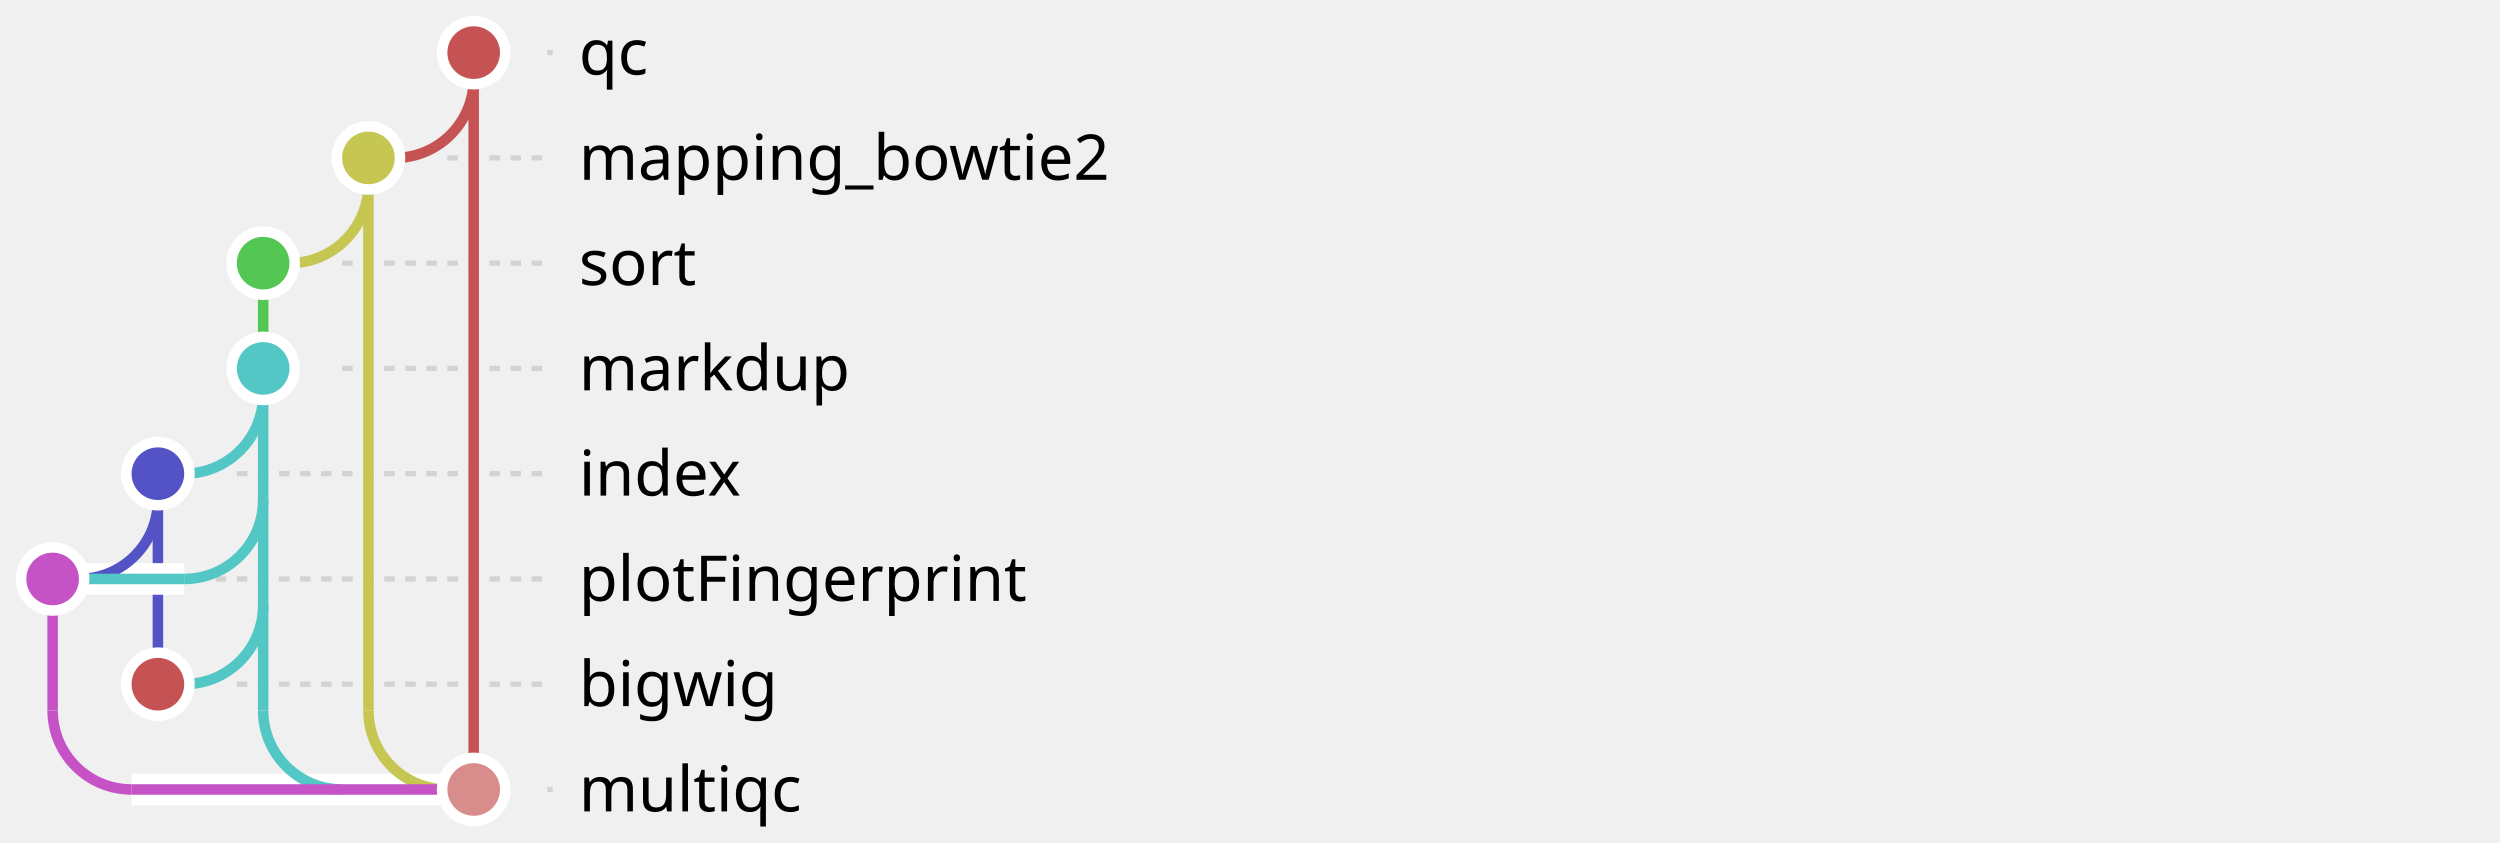
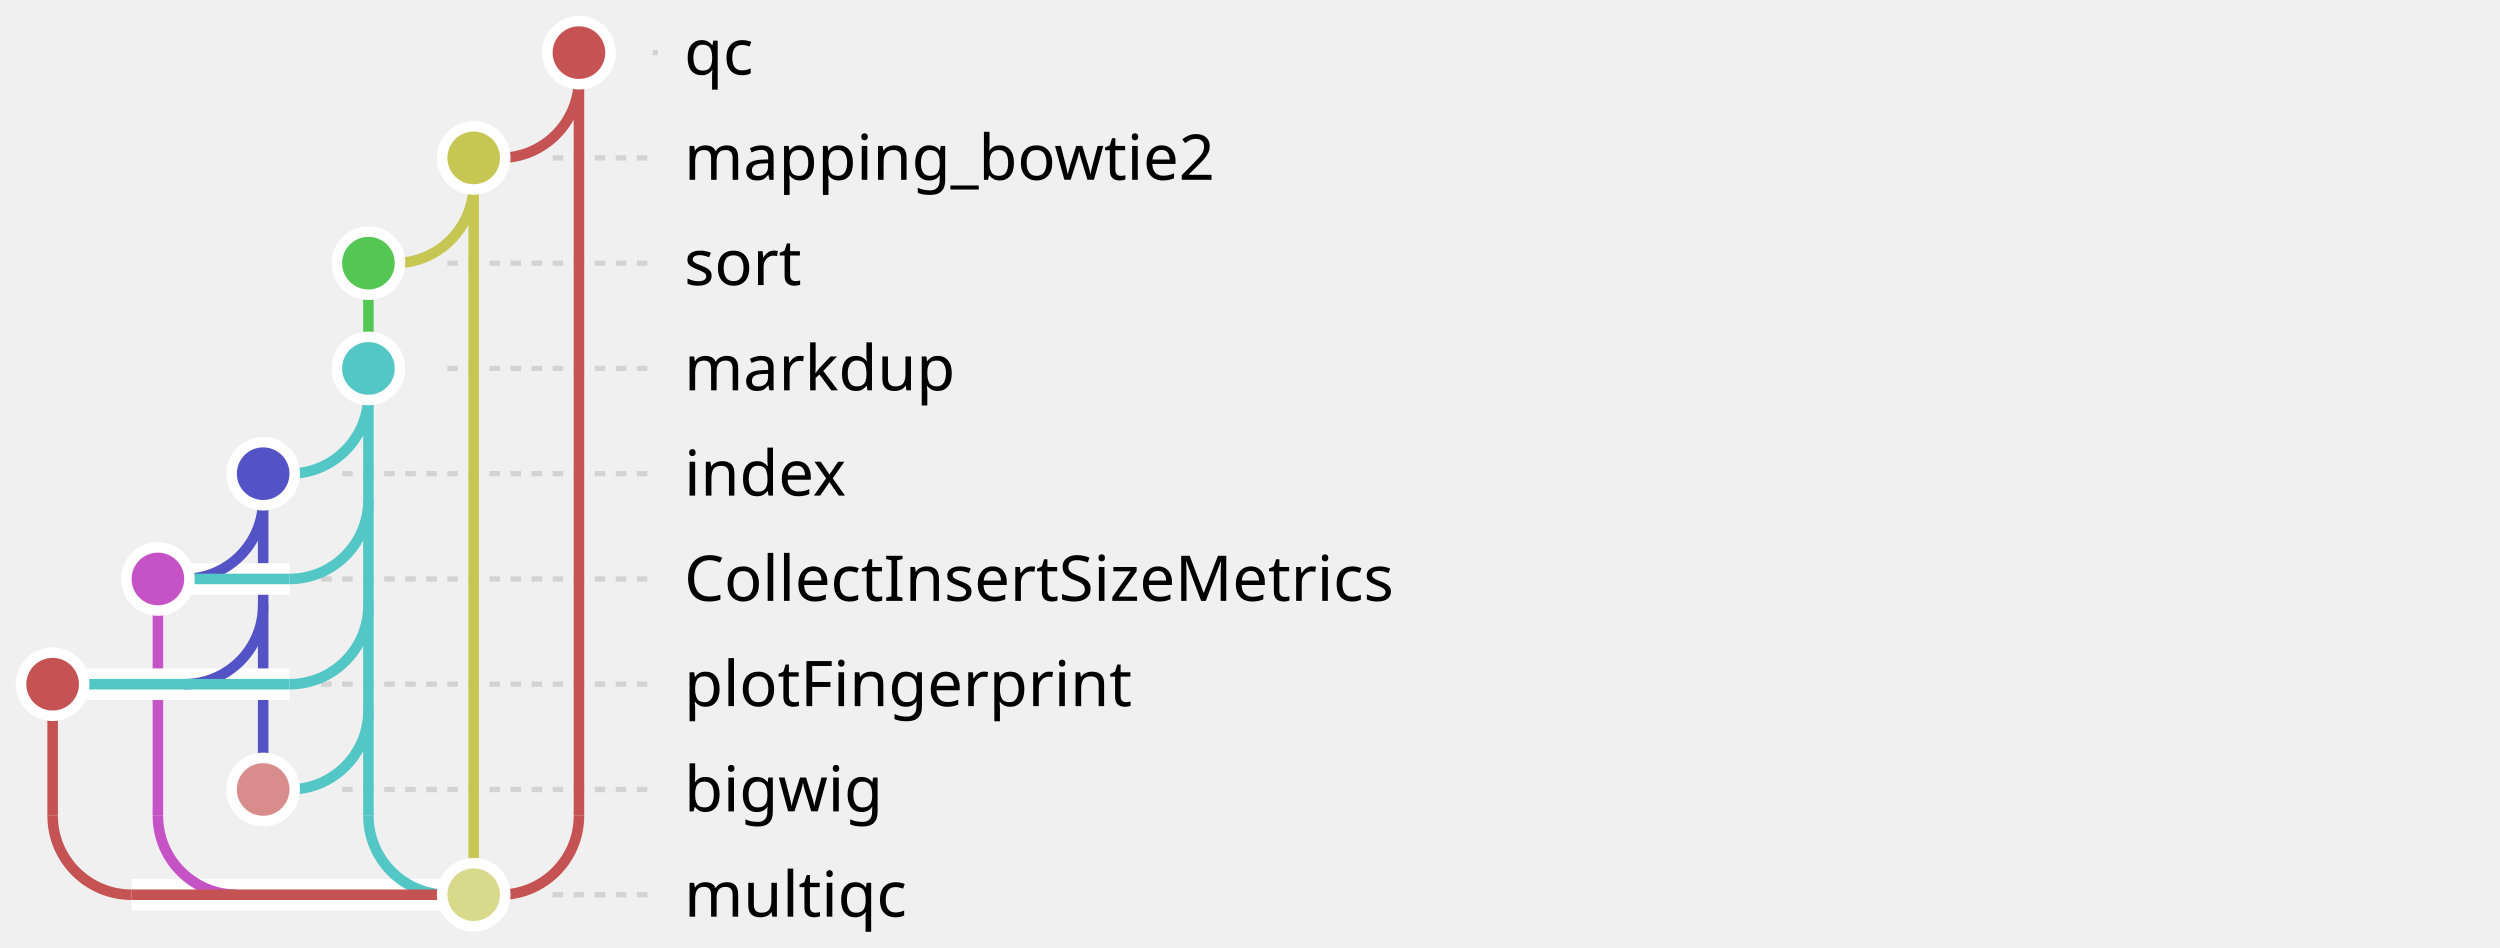
- <svg xmlns="http://www.w3.org/2000/svg" baseProfile="full" height="100%" version="1.1" viewBox="25.0,5.0,475.0,160.0" width="100%">
+ <svg xmlns="http://www.w3.org/2000/svg" baseProfile="full" height="100%" version="1.1" viewBox="25.0,5.0,475.0,180.0" width="100%">
  <defs />
  <g>
-     <line stroke="lightgrey" stroke-dasharray="2" x1="130.0" x2="129.0" y1="15.0" y2="15.0" />
-     <line stroke="lightgrey" stroke-dasharray="2" x1="110.0" x2="129.0" y1="35.0" y2="35.0" />
-     <line stroke="lightgrey" stroke-dasharray="2" x1="90.0" x2="129.0" y1="55.0" y2="55.0" />
-     <line stroke="lightgrey" stroke-dasharray="2" x1="90.0" x2="129.0" y1="75.0" y2="75.0" />
-     <line stroke="lightgrey" stroke-dasharray="2" x1="70.0" x2="129.0" y1="95.0" y2="95.0" />
-     <line stroke="lightgrey" stroke-dasharray="2" x1="50.0" x2="129.0" y1="115.0" y2="115.0" />
-     <line stroke="lightgrey" stroke-dasharray="2" x1="70.0" x2="129.0" y1="135.0" y2="135.0" />
-     <line stroke="lightgrey" stroke-dasharray="2" x1="130.0" x2="129.0" y1="155.0" y2="155.0" />
+     <line stroke="lightgrey" stroke-dasharray="2" x1="150.0" x2="149.0" y1="15.0" y2="15.0" />
+     <line stroke="lightgrey" stroke-dasharray="2" x1="130.0" x2="149.0" y1="35.0" y2="35.0" />
+     <line stroke="lightgrey" stroke-dasharray="2" x1="110.0" x2="149.0" y1="55.0" y2="55.0" />
+     <line stroke="lightgrey" stroke-dasharray="2" x1="110.0" x2="149.0" y1="75.0" y2="75.0" />
+     <line stroke="lightgrey" stroke-dasharray="2" x1="90.0" x2="149.0" y1="95.0" y2="95.0" />
+     <line stroke="lightgrey" stroke-dasharray="2" x1="70.0" x2="149.0" y1="115.0" y2="115.0" />
+     <line stroke="lightgrey" stroke-dasharray="2" x1="50.0" x2="149.0" y1="135.0" y2="135.0" />
+     <line stroke="lightgrey" stroke-dasharray="2" x1="90.0" x2="149.0" y1="155.0" y2="155.0" />
+     <line stroke="lightgrey" stroke-dasharray="2" x1="130.0" x2="149.0" y1="175.0" y2="175.0" />
  </g>
  <g>
-     <line stroke="#53c653" stroke-width="2.0" x1="75.0" x2="75.0" y1="55.0" y2="75.0" />
-     <line stroke="#5353c6" stroke-width="2.0" x1="55.0" x2="55.0" y1="95.0" y2="135.0" />
-     <line stroke="#c653c6" stroke-width="2.0" x1="35.0" x2="35.0" y1="115.0" y2="140.0" />
-     <line stroke="#53c6c6" stroke-width="2.0" x1="75.0" x2="75.0" y1="75.0" y2="140.0" />
-     <line stroke="#c6c653" stroke-width="2.0" x1="95.0" x2="95.0" y1="35.0" y2="140.0" />
-     <line stroke="#c65353" stroke-width="2.0" x1="115.0" x2="115.0" y1="15.0" y2="155.0" />
+     <line stroke="#53c653" stroke-width="2.0" x1="95.0" x2="95.0" y1="55.0" y2="75.0" />
+     <line stroke="#5353c6" stroke-width="2.0" x1="75.0" x2="75.0" y1="95.0" y2="155.0" />
+     <line stroke="#c65353" stroke-width="2.0" x1="35.0" x2="35.0" y1="135.0" y2="160.0" />
+     <line stroke="#c653c6" stroke-width="2.0" x1="55.0" x2="55.0" y1="115.0" y2="160.0" />
+     <line stroke="#53c6c6" stroke-width="2.0" x1="95.0" x2="95.0" y1="75.0" y2="160.0" />
+     <line stroke="#c6c653" stroke-width="2.0" x1="115.0" x2="115.0" y1="35.0" y2="175.0" />
+     <line stroke="#c65353" stroke-width="2.0" x1="135.0" x2="135.0" y1="15.0" y2="160.0" />
  </g>
  <g>
-     <line stroke="white" stroke-width="6.0" x1="95.0" x2="100.0" y1="35.0" y2="35.0" />
-     <line stroke="white" stroke-width="6.0" x1="75.0" x2="80.0" y1="55.0" y2="55.0" />
-     <line stroke="white" stroke-width="6.0" x1="55.0" x2="60.0" y1="95.0" y2="95.0" />
-     <line stroke="white" stroke-width="6.0" x1="35.0" x2="60.0" y1="115.0" y2="115.0" />
-     <line stroke="white" stroke-width="6.0" x1="55.0" x2="60.0" y1="135.0" y2="135.0" />
-     <line stroke="white" stroke-width="6.0" x1="50.0" x2="115.0" y1="155.0" y2="155.0" />
+     <line stroke="white" stroke-width="6.0" x1="115.0" x2="120.0" y1="35.0" y2="35.0" />
+     <line stroke="white" stroke-width="6.0" x1="95.0" x2="100.0" y1="55.0" y2="55.0" />
+     <line stroke="white" stroke-width="6.0" x1="75.0" x2="80.0" y1="95.0" y2="95.0" />
+     <line stroke="white" stroke-width="6.0" x1="55.0" x2="80.0" y1="115.0" y2="115.0" />
+     <line stroke="white" stroke-width="6.0" x1="35.0" x2="80.0" y1="135.0" y2="135.0" />
+     <line stroke="white" stroke-width="6.0" x1="75.0" x2="80.0" y1="155.0" y2="155.0" />
+     <line stroke="white" stroke-width="6.0" x1="50.0" x2="115.0" y1="175.0" y2="175.0" />
+     <line stroke="white" stroke-width="6.0" x1="115.0" x2="120.0" y1="175.0" y2="175.0" />
  </g>
  <g>
-     <path d="M 115.0,20.0 a15.0,15.0 0 0,1 -15.0,15.0" fill="none" stroke="#c65353" stroke-width="2.0" />
-     <line stroke="#c65353" stroke-width="2.0" x1="95.0" x2="100.0" y1="35.0" y2="35.0" />
-     <path d="M 95.0,40.0 a15.0,15.0 0 0,1 -15.0,15.0" fill="none" stroke="#c6c653" stroke-width="2.0" />
-     <line stroke="#c6c653" stroke-width="2.0" x1="75.0" x2="80.0" y1="55.0" y2="55.0" />
-     <path d="M 75.0,80.0 a15.0,15.0 0 0,1 -15.0,15.0" fill="none" stroke="#53c6c6" stroke-width="2.0" />
-     <line stroke="#53c6c6" stroke-width="2.0" x1="55.0" x2="60.0" y1="95.0" y2="95.0" />
-     <path d="M 55.0,100.0 a15.0,15.0 0 0,1 -15.0,15.0" fill="none" stroke="#5353c6" stroke-width="2.0" />
-     <path d="M 75.0,100.0 a15.0,15.0 0 0,1 -15.0,15.0" fill="none" stroke="#53c6c6" stroke-width="2.0" />
-     <line stroke="#53c6c6" stroke-width="2.0" x1="35.0" x2="60.0" y1="115.0" y2="115.0" />
-     <path d="M 75.0,120.0 a15.0,15.0 0 0,1 -15.0,15.0" fill="none" stroke="#53c6c6" stroke-width="2.0" />
-     <line stroke="#53c6c6" stroke-width="2.0" x1="55.0" x2="60.0" y1="135.0" y2="135.0" />
-     <path d="M 35.0,140.0 a15.0,15.0 0 0,0 15.0,15.0" fill="none" stroke="#c653c6" stroke-width="2.0" />
-     <path d="M 75.0,140.0 a15.0,15.0 0 0,0 15.0,15.0" fill="none" stroke="#53c6c6" stroke-width="2.0" />
-     <path d="M 95.0,140.0 a15.0,15.0 0 0,0 15.0,15.0" fill="none" stroke="#c6c653" stroke-width="2.0" />
-     <line stroke="#c653c6" stroke-width="2.0" x1="50.0" x2="115.0" y1="155.0" y2="155.0" />
+     <path d="M 135.0,20.0 a15.0,15.0 0 0,1 -15.0,15.0" fill="none" stroke="#c65353" stroke-width="2.0" />
+     <line stroke="#c65353" stroke-width="2.0" x1="115.0" x2="120.0" y1="35.0" y2="35.0" />
+     <path d="M 115.0,40.0 a15.0,15.0 0 0,1 -15.0,15.0" fill="none" stroke="#c6c653" stroke-width="2.0" />
+     <line stroke="#c6c653" stroke-width="2.0" x1="95.0" x2="100.0" y1="55.0" y2="55.0" />
+     <path d="M 95.0,80.0 a15.0,15.0 0 0,1 -15.0,15.0" fill="none" stroke="#53c6c6" stroke-width="2.0" />
+     <line stroke="#53c6c6" stroke-width="2.0" x1="75.0" x2="80.0" y1="95.0" y2="95.0" />
+     <path d="M 75.0,100.0 a15.0,15.0 0 0,1 -15.0,15.0" fill="none" stroke="#5353c6" stroke-width="2.0" />
+     <path d="M 95.0,100.0 a15.0,15.0 0 0,1 -15.0,15.0" fill="none" stroke="#53c6c6" stroke-width="2.0" />
+     <line stroke="#53c6c6" stroke-width="2.0" x1="55.0" x2="80.0" y1="115.0" y2="115.0" />
+     <path d="M 75.0,120.0 a15.0,15.0 0 0,1 -15.0,15.0" fill="none" stroke="#5353c6" stroke-width="2.0" />
+     <path d="M 95.0,120.0 a15.0,15.0 0 0,1 -15.0,15.0" fill="none" stroke="#53c6c6" stroke-width="2.0" />
+     <line stroke="#53c6c6" stroke-width="2.0" x1="35.0" x2="80.0" y1="135.0" y2="135.0" />
+     <path d="M 95.0,140.0 a15.0,15.0 0 0,1 -15.0,15.0" fill="none" stroke="#53c6c6" stroke-width="2.0" />
+     <line stroke="#53c6c6" stroke-width="2.0" x1="75.0" x2="80.0" y1="155.0" y2="155.0" />
+     <path d="M 35.0,160.0 a15.0,15.0 0 0,0 15.0,15.0" fill="none" stroke="#c65353" stroke-width="2.0" />
+     <path d="M 55.0,160.0 a15.0,15.0 0 0,0 15.0,15.0" fill="none" stroke="#c653c6" stroke-width="2.0" />
+     <path d="M 95.0,160.0 a15.0,15.0 0 0,0 15.0,15.0" fill="none" stroke="#53c6c6" stroke-width="2.0" />
+     <line stroke="#c65353" stroke-width="2.0" x1="50.0" x2="115.0" y1="175.0" y2="175.0" />
+     <path d="M 135.0,160.0 a15.0,15.0 0 0,1 -15.0,15.0" fill="none" stroke="#c65353" stroke-width="2.0" />
+     <line stroke="#c65353" stroke-width="2.0" x1="115.0" x2="120.0" y1="175.0" y2="175.0" />
  </g>
  <g>
-     <circle cx="115.0" cy="15.0" fill="#c65353" id="Nqc" r="6.0" stroke="white" stroke-width="2.0" />
-     <text dominant-baseline="middle" font-family="sans-serif" font-size="inherit" x="135.0" y="15.0">qc</text>
-     <circle cx="95.0" cy="35.0" fill="#c6c653" id="Nmapping_bowtie2" r="6.0" stroke="white" stroke-width="2.0" />
-     <text dominant-baseline="middle" font-family="sans-serif" font-size="inherit" x="135.0" y="35.0">mapping_bowtie2</text>
-     <circle cx="75.0" cy="55.0" fill="#53c653" id="Nsort" r="6.0" stroke="white" stroke-width="2.0" />
-     <text dominant-baseline="middle" font-family="sans-serif" font-size="inherit" x="135.0" y="55.0">sort</text>
-     <circle cx="75.0" cy="75.0" fill="#53c6c6" id="Nmarkdup" r="6.0" stroke="white" stroke-width="2.0" />
-     <text dominant-baseline="middle" font-family="sans-serif" font-size="inherit" x="135.0" y="75.0">markdup</text>
-     <circle cx="55.0" cy="95.0" fill="#5353c6" id="Nindex" r="6.0" stroke="white" stroke-width="2.0" />
-     <text dominant-baseline="middle" font-family="sans-serif" font-size="inherit" x="135.0" y="95.0">index</text>
-     <circle cx="35.0" cy="115.0" fill="#c653c6" id="NplotFingerprint" r="6.0" stroke="white" stroke-width="2.0" />
-     <text dominant-baseline="middle" font-family="sans-serif" font-size="inherit" x="135.0" y="115.0">plotFingerprint</text>
-     <circle cx="55.0" cy="135.0" fill="#c65353" id="Nbigwig" r="6.0" stroke="white" stroke-width="2.0" />
-     <text dominant-baseline="middle" font-family="sans-serif" font-size="inherit" x="135.0" y="135.0">bigwig</text>
-     <circle cx="115.0" cy="155.0" fill="#d98c8c" id="Nmultiqc" r="6.0" stroke="white" stroke-width="2.0" />
-     <text dominant-baseline="middle" font-family="sans-serif" font-size="inherit" x="135.0" y="155.0">multiqc</text>
+     <circle cx="135.0" cy="15.0" fill="#c65353" id="Nqc" r="6.0" stroke="white" stroke-width="2.0" />
+     <text dominant-baseline="middle" font-family="sans-serif" font-size="inherit" x="155.0" y="15.0">qc</text>
+     <circle cx="115.0" cy="35.0" fill="#c6c653" id="Nmapping_bowtie2" r="6.0" stroke="white" stroke-width="2.0" />
+     <text dominant-baseline="middle" font-family="sans-serif" font-size="inherit" x="155.0" y="35.0">mapping_bowtie2</text>
+     <circle cx="95.0" cy="55.0" fill="#53c653" id="Nsort" r="6.0" stroke="white" stroke-width="2.0" />
+     <text dominant-baseline="middle" font-family="sans-serif" font-size="inherit" x="155.0" y="55.0">sort</text>
+     <circle cx="95.0" cy="75.0" fill="#53c6c6" id="Nmarkdup" r="6.0" stroke="white" stroke-width="2.0" />
+     <text dominant-baseline="middle" font-family="sans-serif" font-size="inherit" x="155.0" y="75.0">markdup</text>
+     <circle cx="75.0" cy="95.0" fill="#5353c6" id="Nindex" r="6.0" stroke="white" stroke-width="2.0" />
+     <text dominant-baseline="middle" font-family="sans-serif" font-size="inherit" x="155.0" y="95.0">index</text>
+     <circle cx="55.0" cy="115.0" fill="#c653c6" id="NCollectInsertSizeMetrics" r="6.0" stroke="white" stroke-width="2.0" />
+     <text dominant-baseline="middle" font-family="sans-serif" font-size="inherit" x="155.0" y="115.0">CollectInsertSizeMetrics</text>
+     <circle cx="35.0" cy="135.0" fill="#c65353" id="NplotFingerprint" r="6.0" stroke="white" stroke-width="2.0" />
+     <text dominant-baseline="middle" font-family="sans-serif" font-size="inherit" x="155.0" y="135.0">plotFingerprint</text>
+     <circle cx="75.0" cy="155.0" fill="#d98c8c" id="Nbigwig" r="6.0" stroke="white" stroke-width="2.0" />
+     <text dominant-baseline="middle" font-family="sans-serif" font-size="inherit" x="155.0" y="155.0">bigwig</text>
+     <circle cx="115.0" cy="175.0" fill="#d9d98c" id="Nmultiqc" r="6.0" stroke="white" stroke-width="2.0" />
+     <text dominant-baseline="middle" font-family="sans-serif" font-size="inherit" x="155.0" y="175.0">multiqc</text>
  </g>
</svg>
